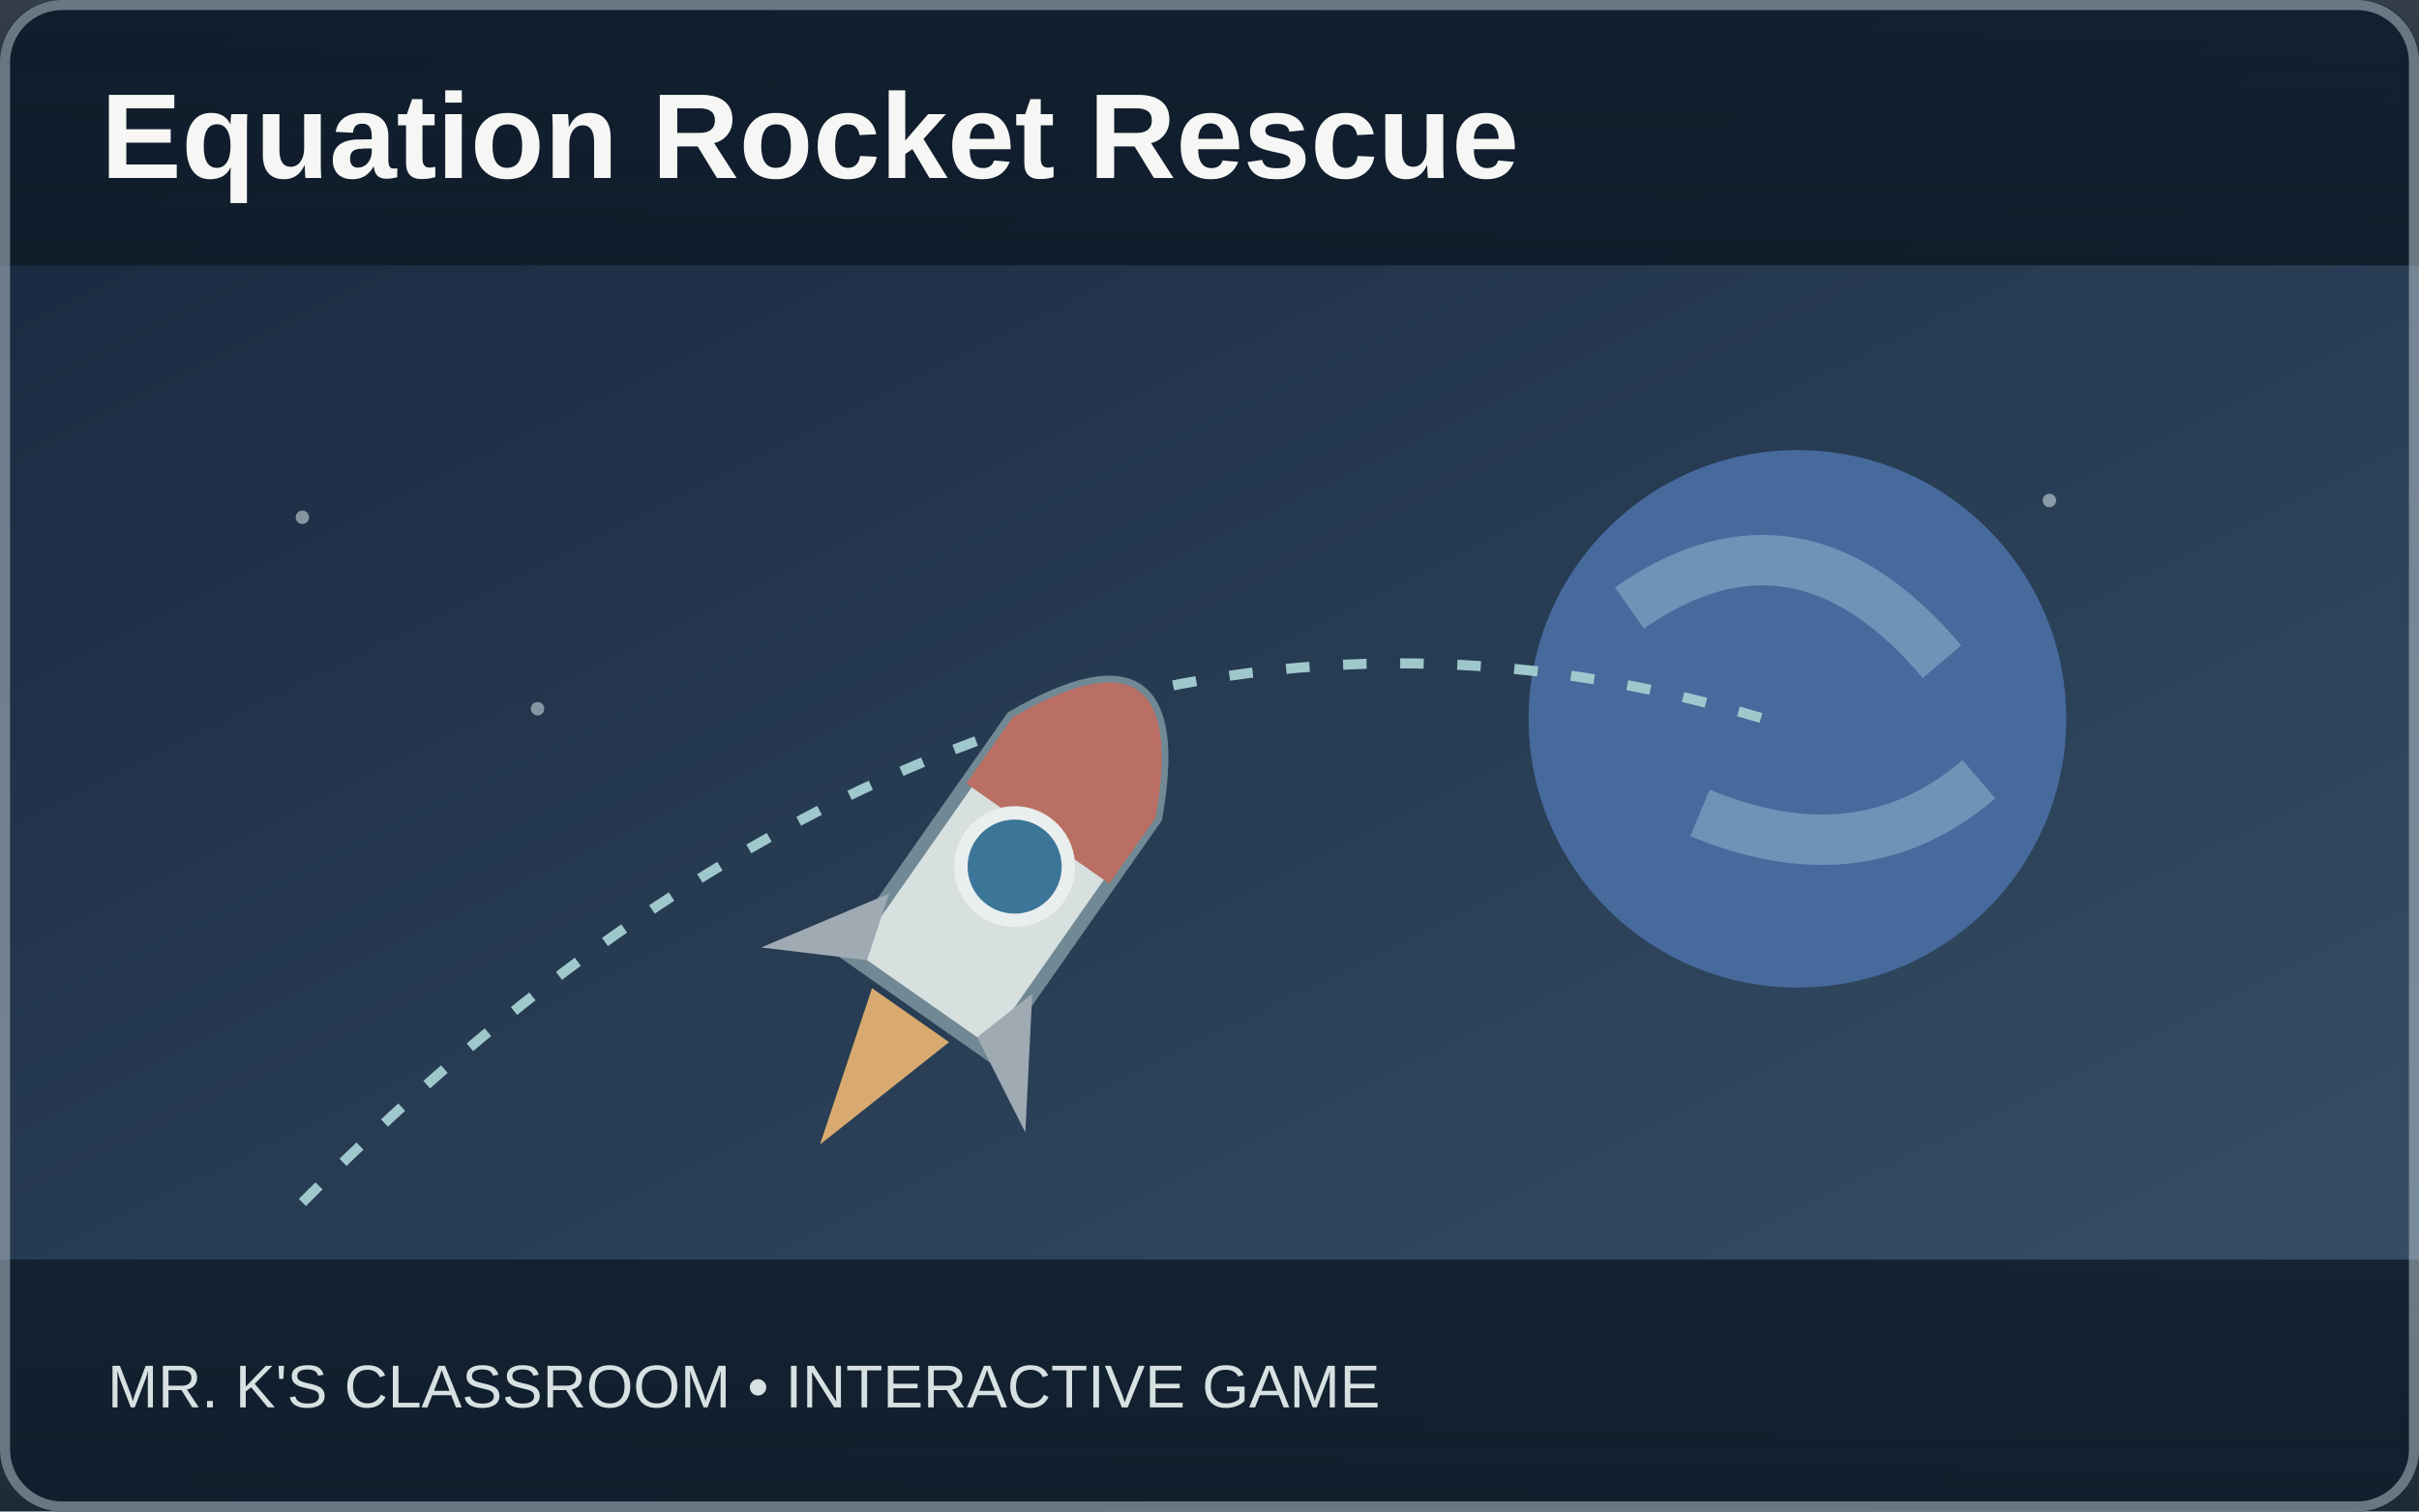
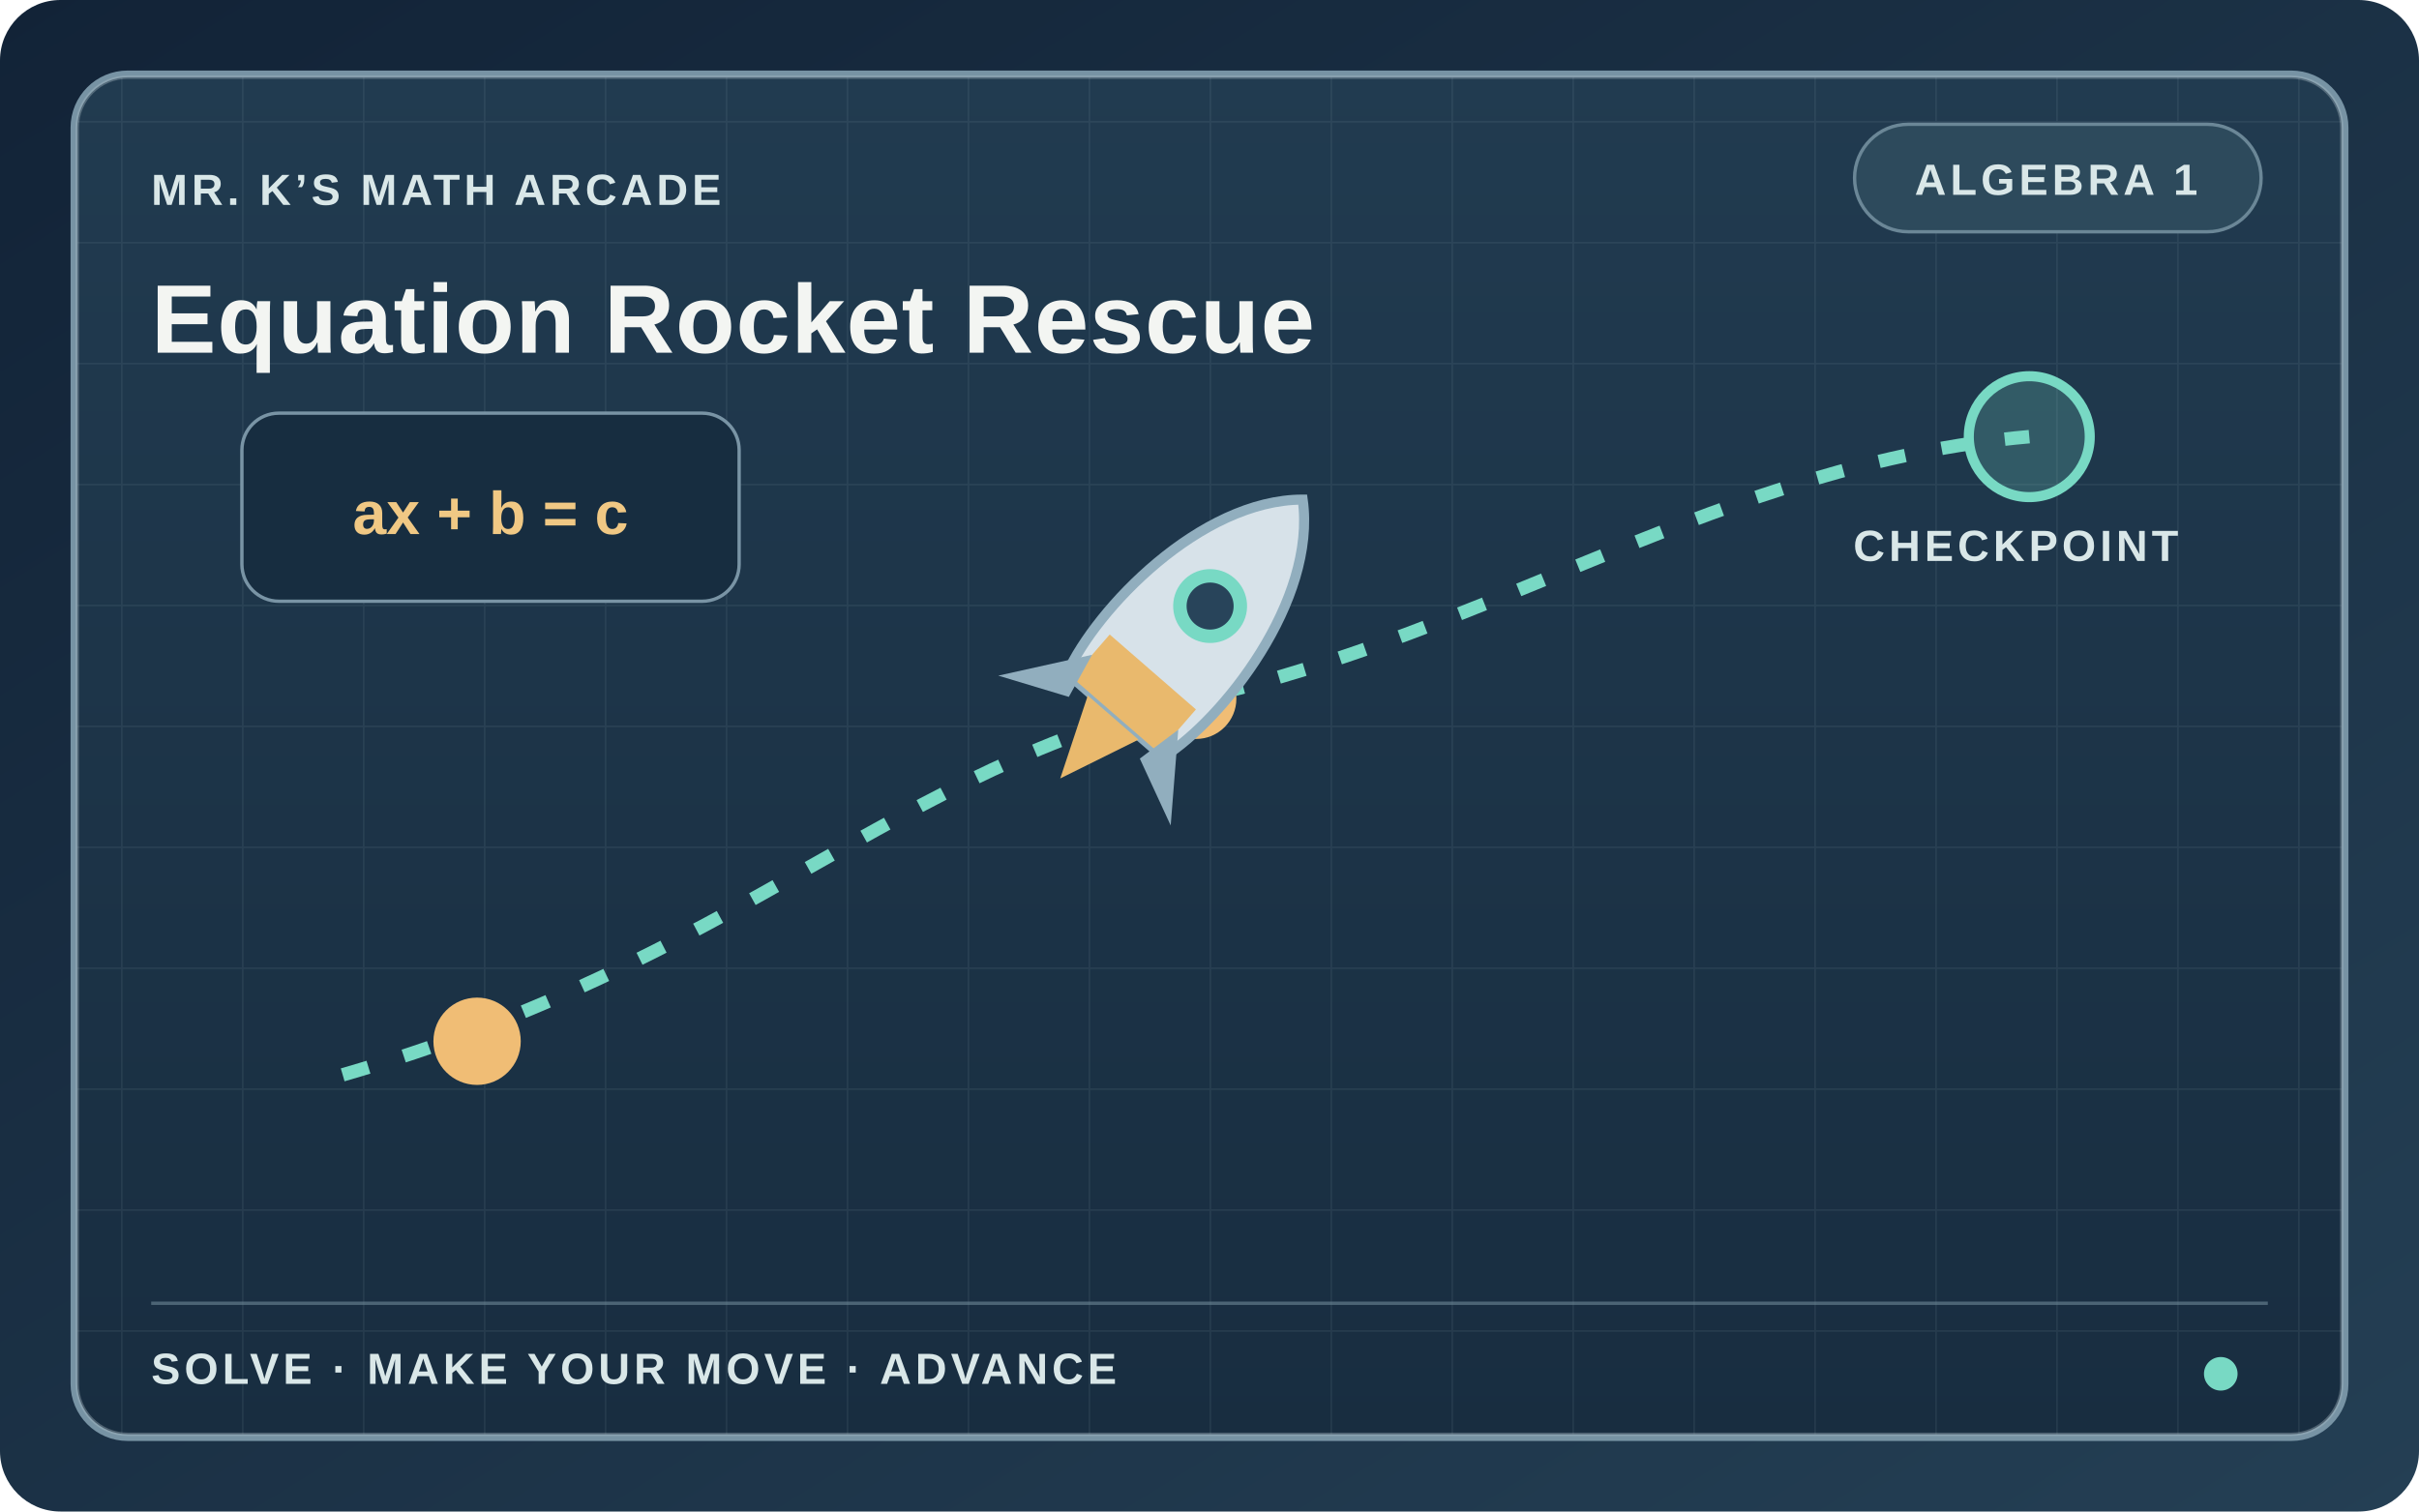
<svg xmlns="http://www.w3.org/2000/svg" viewBox="0 0 720 450" role="img" aria-label="Equation Rocket Rescue">
  <defs>
-     <linearGradient id="bg" x1="0" y1="0" x2=".8" y2="1">
-       <stop stop-color="#17263e" />
-       <stop offset="1" stop-color="#354e65" />
+     <linearGradient id="bg" x1="0" y1="0" x2="1" y2="1">
+       <stop stop-color="#122337" />
+       <stop offset="1" stop-color="#243f54" />
    </linearGradient>
-     <linearGradient id="shade" x1="0" y1="0" x2="0" y2="1">
-       <stop stop-color="#0f1c2a" stop-opacity=".85" />
-       <stop offset="1" stop-color="#0f1c2a" stop-opacity=".94" />
+     <linearGradient id="panel" x1="0" y1="0" x2="0" y2="1">
+       <stop stop-color="#213b50" />
+       <stop offset="1" stop-color="#182d40" />
    </linearGradient>
+     <pattern id="grid" width="36" height="36" patternUnits="userSpaceOnUse">
+       <path d="M36 0H0V36" fill="none" stroke="#a9c0ce" stroke-opacity=".09" />
+     </pattern>
  </defs>
+   <style>.title{font:700 29px Arial,Helvetica,sans-serif;fill:#f3f5f2;letter-spacing:.3px}.label{font:700 13px Arial,Helvetica,sans-serif;fill:#d9e7e8;letter-spacing:1.2px}.formula{font:700 18px Arial,Helvetica,sans-serif;fill:#f0c884}</style>
  <rect width="720" height="450" rx="18" fill="url(#bg)" />
-   <g transform="translate(0 66)">
-     <circle cx="535" cy="148" r="80" fill="#476a9d" />
-     <path d="M485 115q50-35 93 16M506 176q48 20 83-10" stroke="#9fc4d8" stroke-width="15" opacity=".45" fill="none" />
-     <path d="M90 292Q300 80 525 148" stroke="#9fc8cc" stroke-dasharray="7 10" stroke-width="3" fill="none" />
-     <g transform="translate(302 192) rotate(35)">
-       <path d="M-26 50V-36Q0-92 26-36V50Z" fill="#d7dfdf" stroke="#718995" stroke-width="4" />
-       <path d="M-26-36Q0-92 26-36V-12H-26Z" fill="#b96f63" />
-       <circle r="16" fill="#3b7598" stroke="#e9eeee" stroke-width="4" />
-       <path d="M-26 28L-48 63L-20 48M26 28L48 63L20 48" fill="#9faab3" />
-       <path d="M-14 54L0 101L14 54" fill="#d8aa70" />
+   <rect x="22" y="22" width="676" height="406" rx="16" fill="url(#panel)" stroke="#7793a4" stroke-width="2" />
+   <rect x="23" y="23" width="674" height="404" rx="15" fill="url(#grid)" />
+   <text x="45" y="61" class="label">MR. K’S MATH ARCADE</text>
+   <rect x="552" y="37" width="121" height="32" rx="16" fill="#2d4a5c" stroke="#6b8797" />
+   <text x="612" y="58" class="label" text-anchor="middle">ALGEBRA 1</text>
+   <text x="45" y="105" class="title">Equation Rocket Rescue</text>
+   <g>
+     <path d="M102 320 C220 286 267 228 356 208 S513 138 604 130" fill="none" stroke="#78d9c4" stroke-width="4" stroke-dasharray="8 11" />
+     <circle cx="142" cy="310" r="13" fill="#f0bd75" />
+     <circle cx="356" cy="208" r="12" fill="#f0bd75" />
+     <circle cx="604" cy="130" r="18" fill="#78d9c4" fill-opacity=".22" stroke="#78d9c4" stroke-width="3" />
+     <g transform="translate(351 191) rotate(41)">
+       <path d="M0-56 C-23-36-25 9-19 29 L19 29 C25 9 23-36 0-56Z" fill="#d7e2e9" stroke="#91aebe" stroke-width="3" />
+       <path d="M-17 12H17V29H-17Z" fill="#e9b96d" />
+       <circle cy="-14" r="9" fill="#28445a" stroke="#78d9c4" stroke-width="4" />
+       <path d="M-17 20L-34 43L-14 34M17 20L34 43L14 34" fill="#91aebe" />
+       <path d="M-10 30L0 54L10 30" fill="#e9b96d" />
    </g>
-     <g fill="#d6e6e7" opacity=".55">
-       <circle cx="90" cy="88" r="2" />
-       <circle cx="160" cy="145" r="2" />
-       <circle cx="610" cy="83" r="2" />
-     </g>
+     <rect x="72" y="123" width="148" height="56" rx="11" fill="#172d40" stroke="#7994a5" />
+     <text x="146" y="159" class="formula" text-anchor="middle">ax + b = c</text>
+     <text x="600" y="167" class="label" text-anchor="middle">CHECKPOINT</text>
  </g>
-   <rect width="720" height="79" fill="url(#shade)" />
-   <rect y="375" width="720" height="75" fill="url(#shade)" />
-   <text x="30" y="53" font-family="Arial,Helvetica,sans-serif" font-size="36" fill="#f6f7f4" font-weight="bold">Equation Rocket Rescue</text>
-   <text x="32" y="419" font-family="Arial,Helvetica,sans-serif" font-size="18" fill="#d7e1e1">MR. K'S CLASSROOM  •  INTERACTIVE GAME</text>
-   <rect x="1.5" y="1.5" width="717" height="447" rx="17" stroke="#b2c0c8" stroke-width="3" fill="none" opacity=".55" />
+   <path d="M45 388H675" stroke="#6e8998" stroke-opacity=".6" />
+   <text x="45" y="412" class="label">SOLVE  ·  MAKE YOUR MOVE  ·  ADVANCE</text>
+   <circle cx="661" cy="409" r="5" fill="#78d9c4" />
+   <rect x="23" y="23" width="674" height="404" rx="15" fill="none" stroke="#b2c2cb" stroke-opacity=".35" stroke-width="1" />
</svg>
